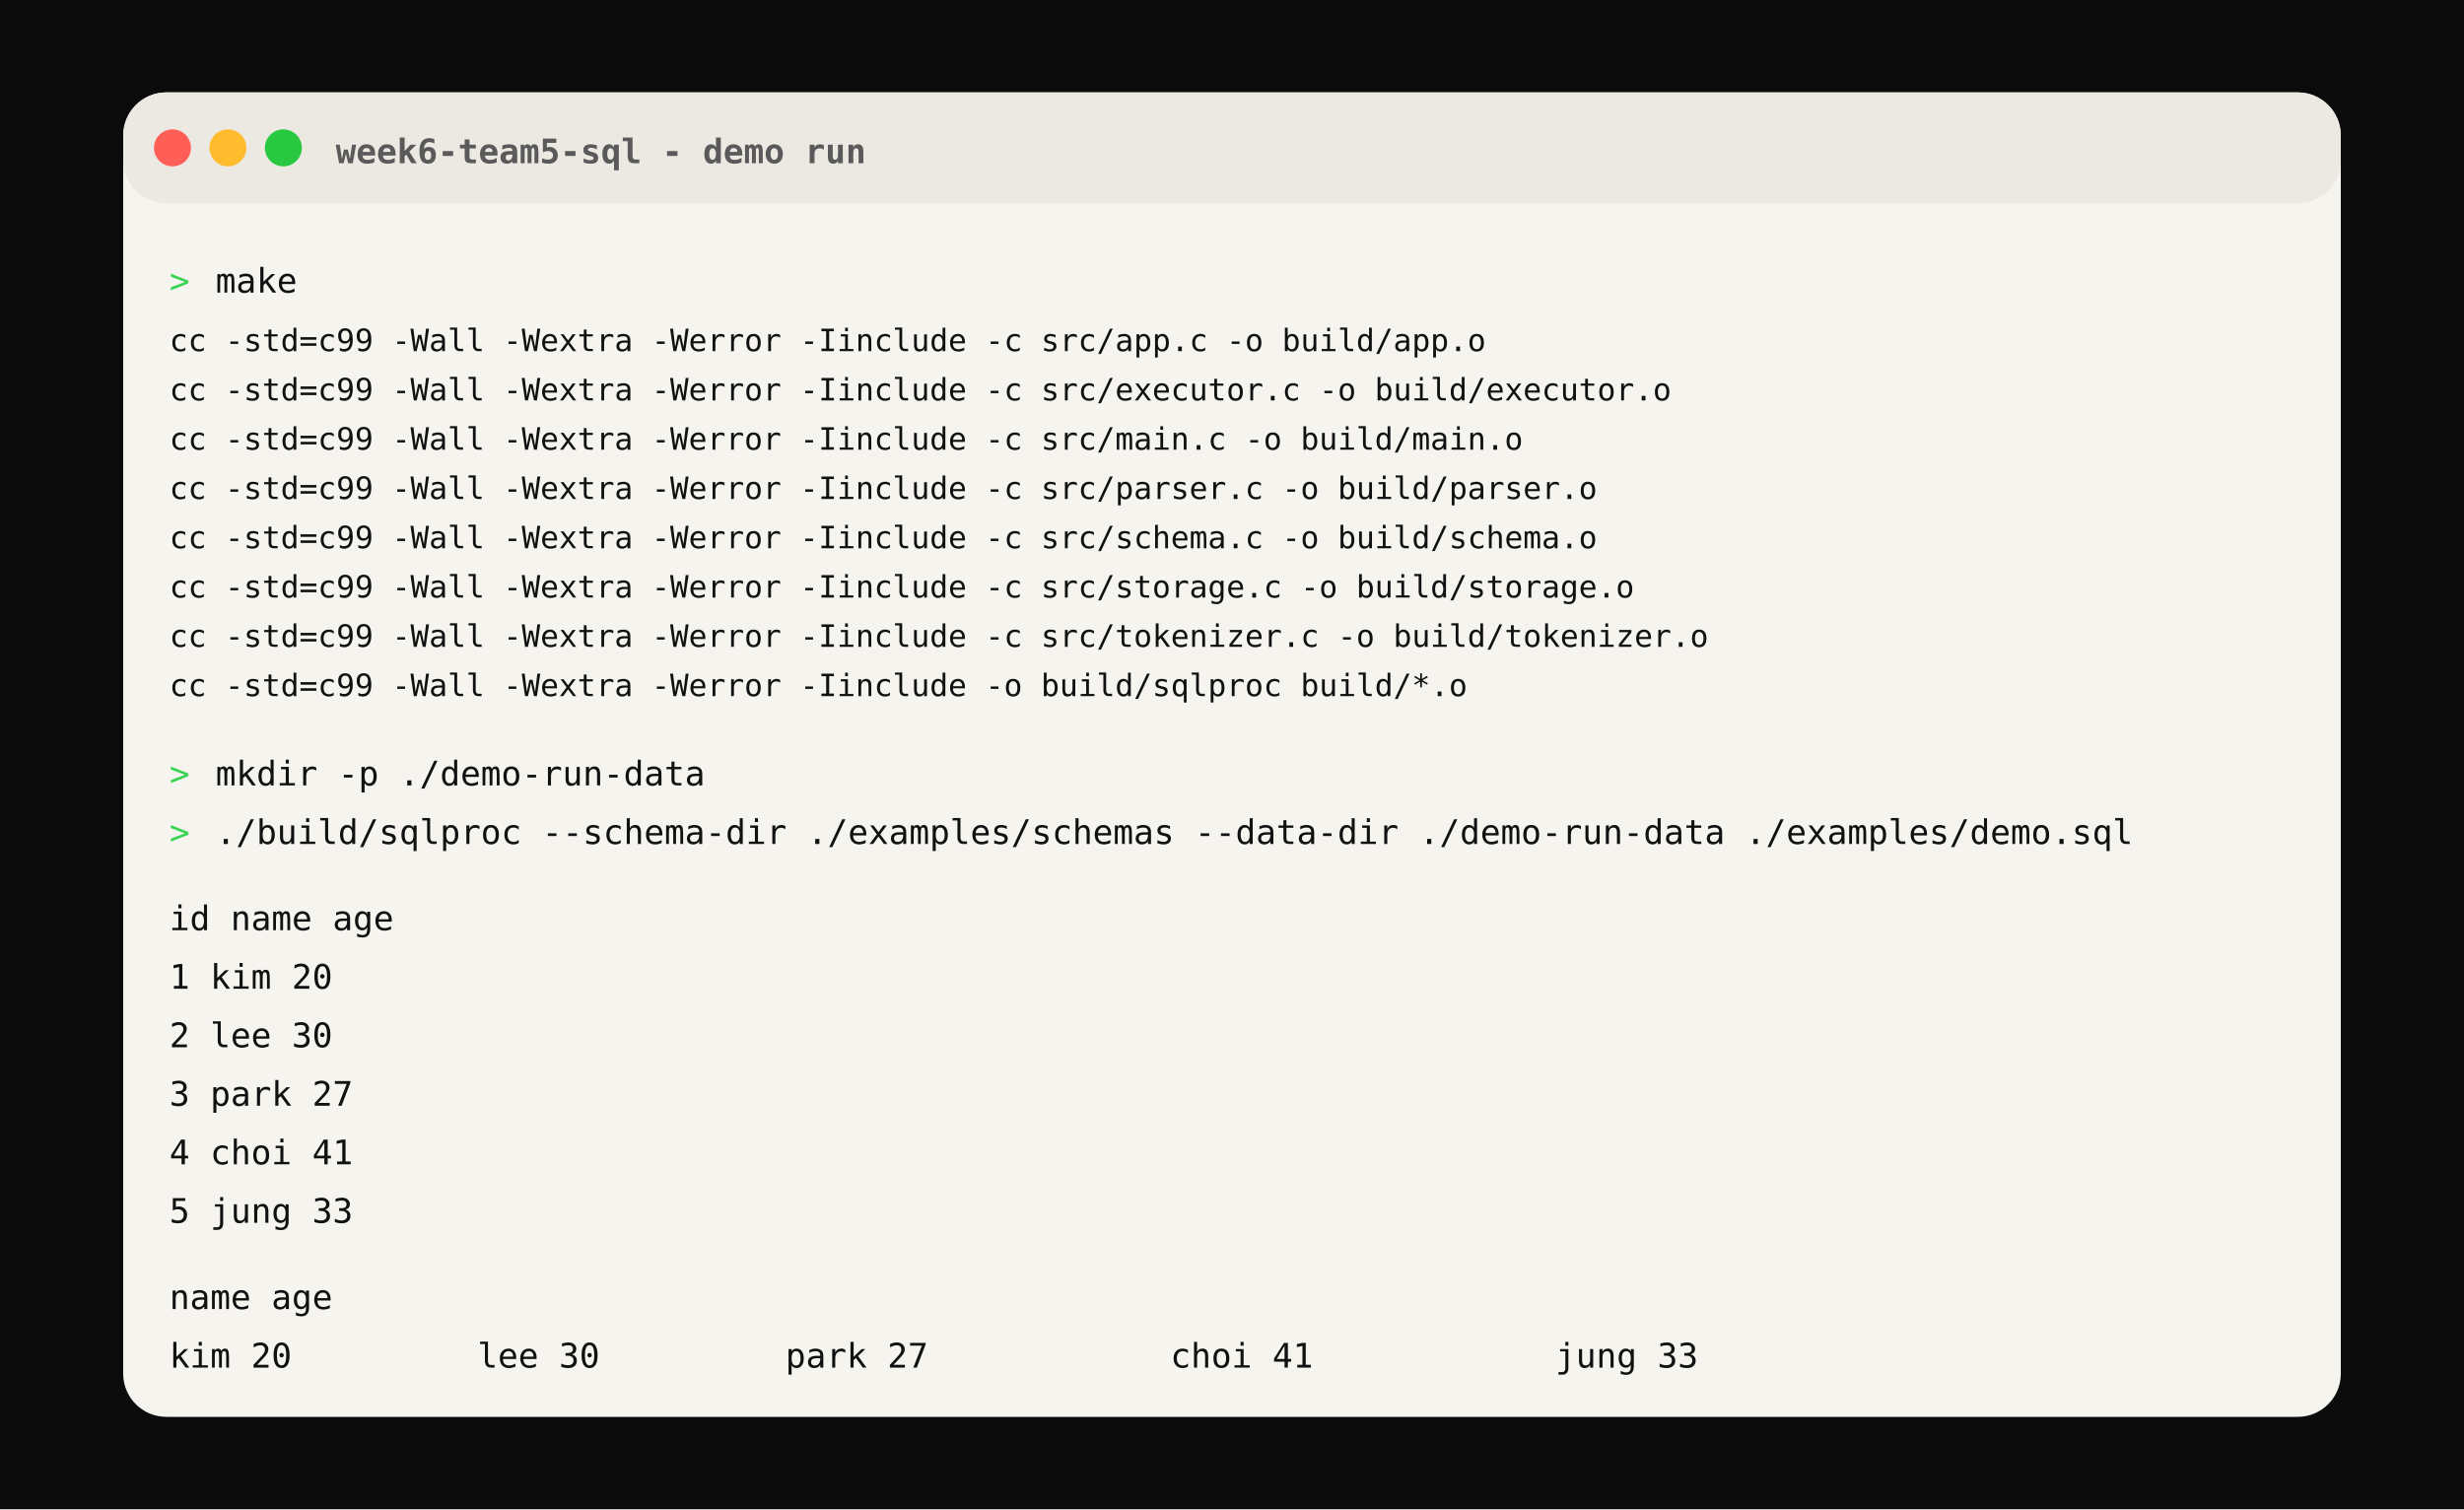
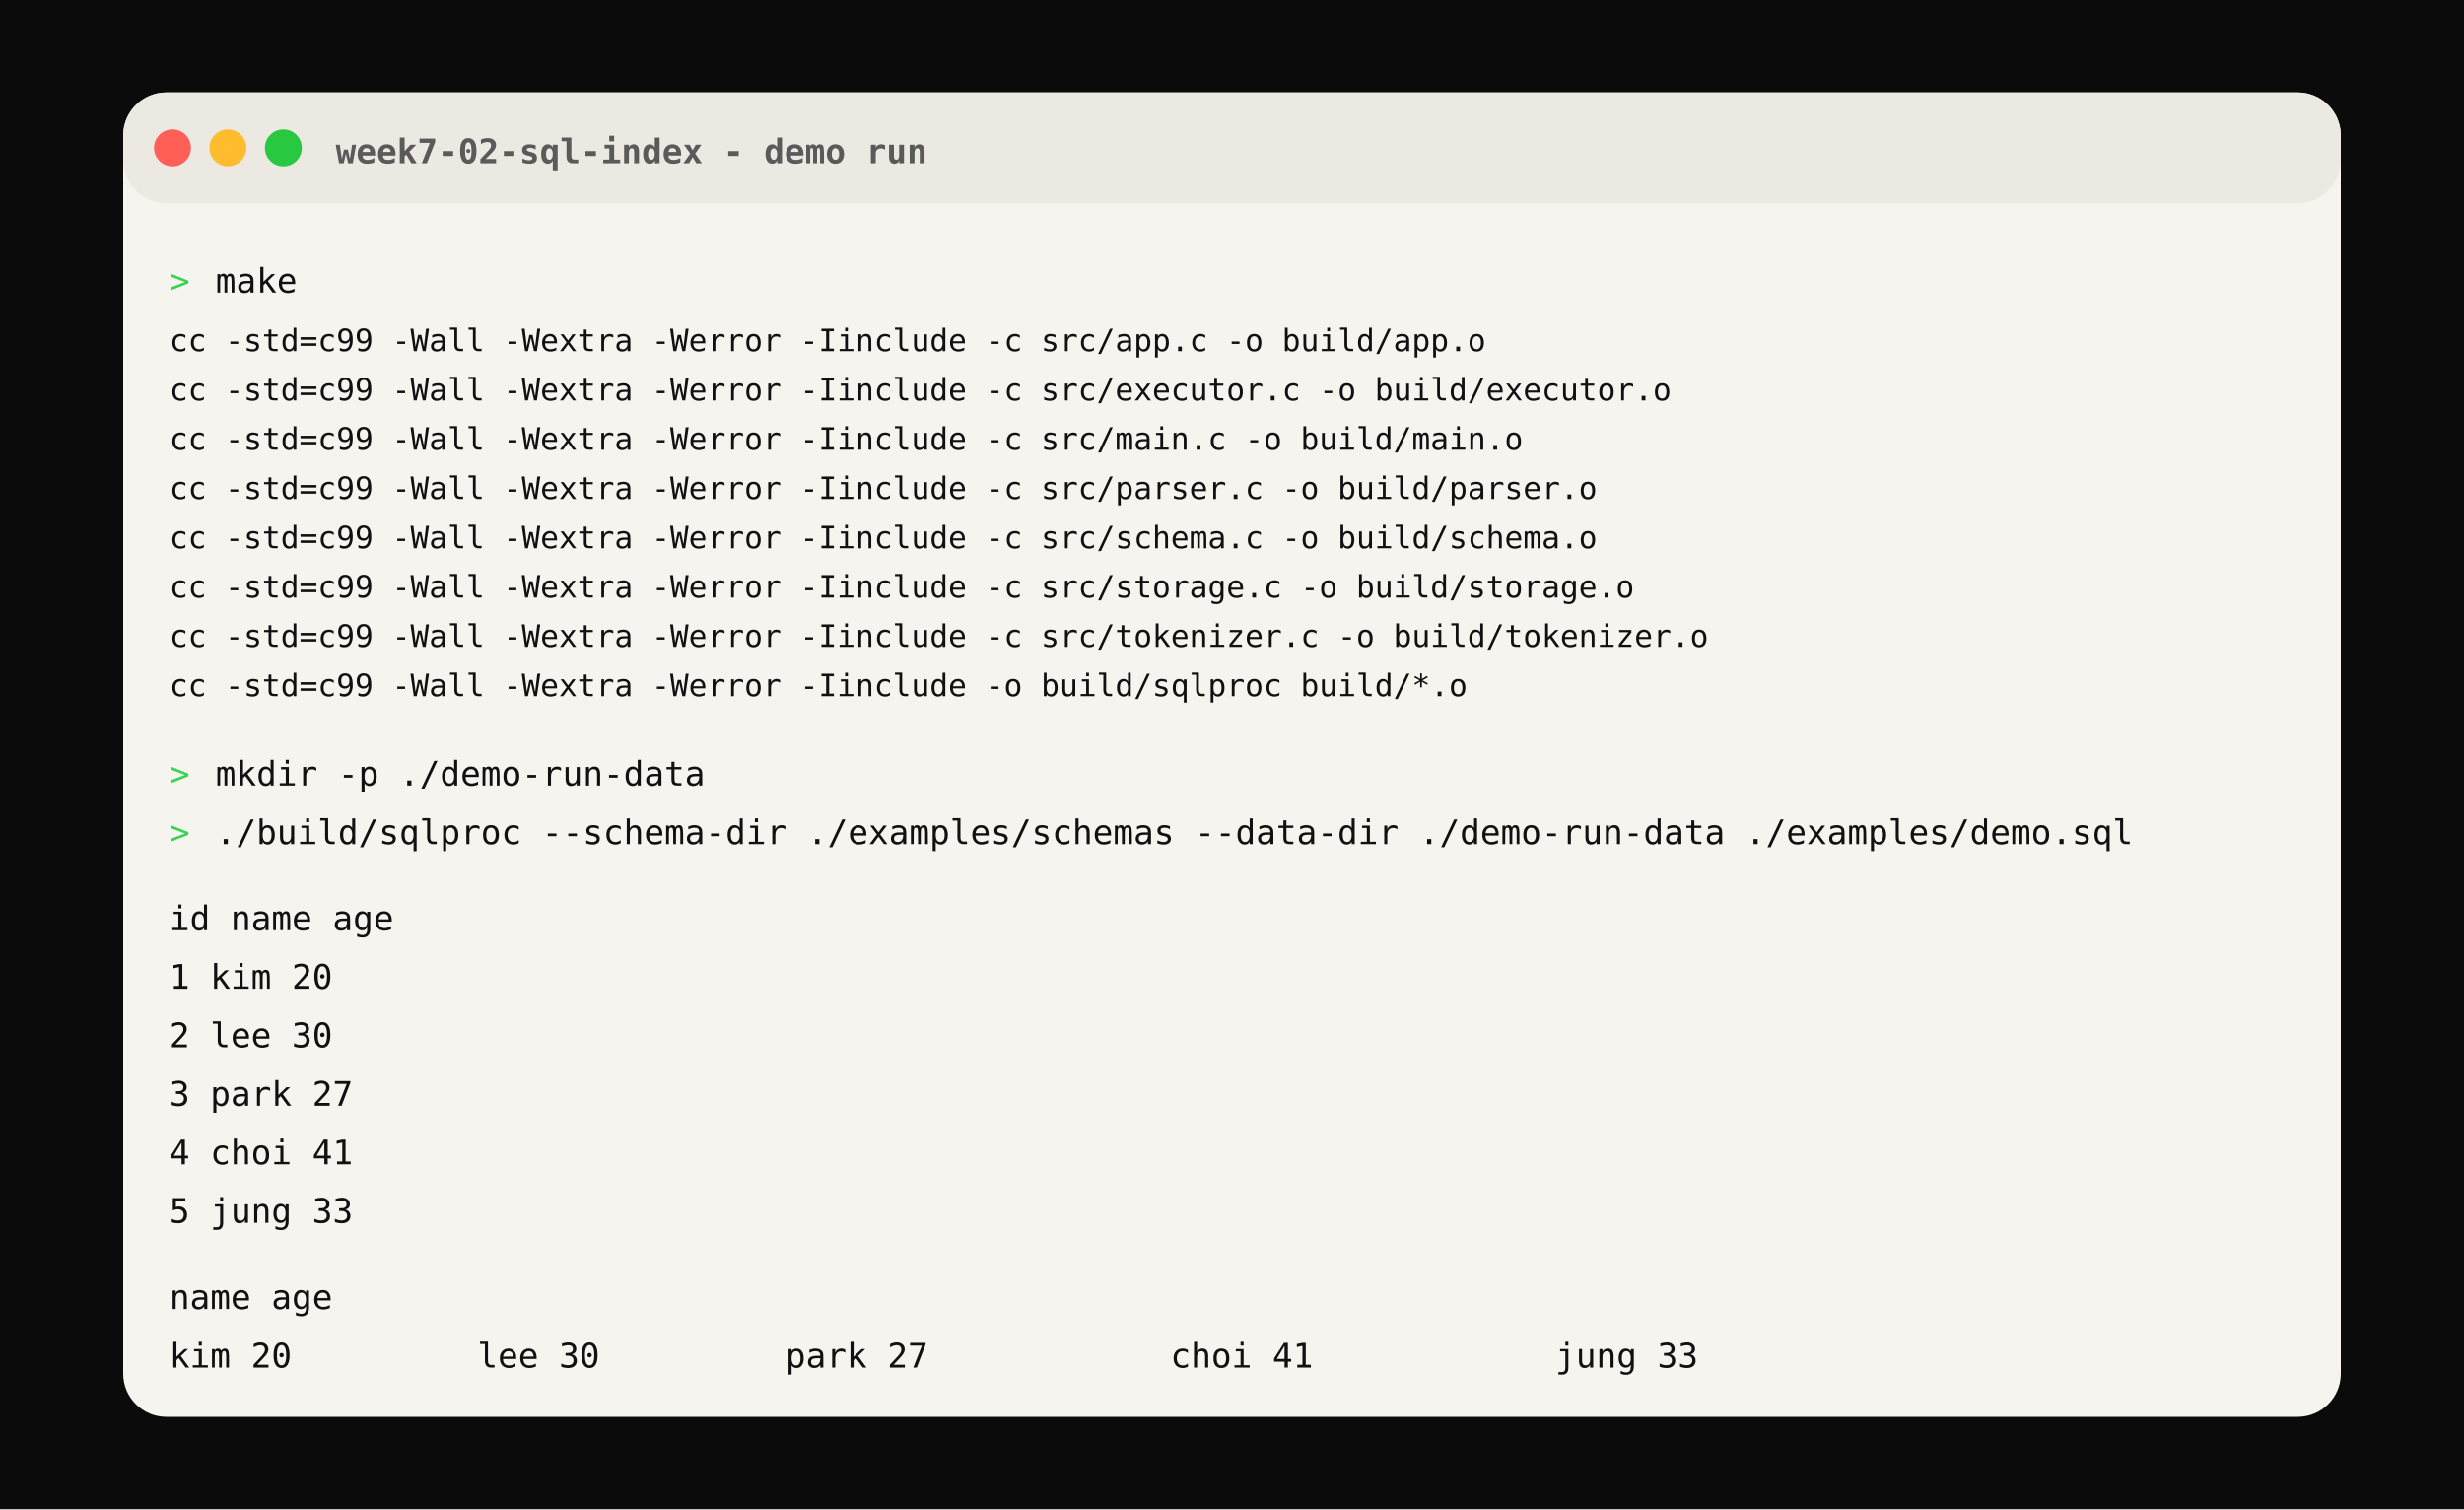
<svg xmlns="http://www.w3.org/2000/svg" width="1600" height="980" viewBox="0 0 1600 980" fill="none">
  <rect width="1600" height="980" fill="#0B0B0B" />
  <rect x="80" y="60" width="1440" height="860" rx="28" fill="#F6F4EF" />
  <rect x="80" y="60" width="1440" height="72" rx="28" fill="#ECE8E2" />
  <circle cx="112" cy="96" r="12" fill="#FF5F57" />
  <circle cx="148" cy="96" r="12" fill="#FEBC2E" />
  <circle cx="184" cy="96" r="12" fill="#28C840" />
-   <text x="218" y="106" fill="#5A5A5A" font-family="Menlo, Monaco, monospace" font-size="22" font-weight="700">week6-team5-sql - demo run</text>
+   <text x="218" y="106" fill="#5A5A5A" font-family="Menlo, Monaco, monospace" font-size="22" font-weight="700">week7-02-sql-index - demo run</text>
  <text x="110" y="190" fill="#39D353" font-family="Menlo, Monaco, monospace" font-size="22">&gt;</text>
  <text x="140" y="190" fill="#111111" font-family="Menlo, Monaco, monospace" font-size="22">make</text>
  <text x="110" y="228" fill="#111111" font-family="Menlo, Monaco, monospace" font-size="20">cc -std=c99 -Wall -Wextra -Werror -Iinclude -c src/app.c -o build/app.o</text>
  <text x="110" y="260" fill="#111111" font-family="Menlo, Monaco, monospace" font-size="20">cc -std=c99 -Wall -Wextra -Werror -Iinclude -c src/executor.c -o build/executor.o</text>
  <text x="110" y="292" fill="#111111" font-family="Menlo, Monaco, monospace" font-size="20">cc -std=c99 -Wall -Wextra -Werror -Iinclude -c src/main.c -o build/main.o</text>
  <text x="110" y="324" fill="#111111" font-family="Menlo, Monaco, monospace" font-size="20">cc -std=c99 -Wall -Wextra -Werror -Iinclude -c src/parser.c -o build/parser.o</text>
  <text x="110" y="356" fill="#111111" font-family="Menlo, Monaco, monospace" font-size="20">cc -std=c99 -Wall -Wextra -Werror -Iinclude -c src/schema.c -o build/schema.o</text>
  <text x="110" y="388" fill="#111111" font-family="Menlo, Monaco, monospace" font-size="20">cc -std=c99 -Wall -Wextra -Werror -Iinclude -c src/storage.c -o build/storage.o</text>
  <text x="110" y="420" fill="#111111" font-family="Menlo, Monaco, monospace" font-size="20">cc -std=c99 -Wall -Wextra -Werror -Iinclude -c src/tokenizer.c -o build/tokenizer.o</text>
  <text x="110" y="452" fill="#111111" font-family="Menlo, Monaco, monospace" font-size="20">cc -std=c99 -Wall -Wextra -Werror -Iinclude -o build/sqlproc build/*.o</text>
  <text x="110" y="510" fill="#39D353" font-family="Menlo, Monaco, monospace" font-size="22">&gt;</text>
  <text x="140" y="510" fill="#111111" font-family="Menlo, Monaco, monospace" font-size="22">mkdir -p ./demo-run-data</text>
  <text x="110" y="548" fill="#39D353" font-family="Menlo, Monaco, monospace" font-size="22">&gt;</text>
  <text x="140" y="548" fill="#111111" font-family="Menlo, Monaco, monospace" font-size="22">./build/sqlproc --schema-dir ./examples/schemas --data-dir ./demo-run-data ./examples/demo.sql</text>
  <text x="110" y="604" fill="#111111" font-family="Menlo, Monaco, monospace" font-size="22">id      name    age</text>
  <text x="110" y="642" fill="#111111" font-family="Menlo, Monaco, monospace" font-size="22">1       kim     20</text>
  <text x="110" y="680" fill="#111111" font-family="Menlo, Monaco, monospace" font-size="22">2       lee     30</text>
  <text x="110" y="718" fill="#111111" font-family="Menlo, Monaco, monospace" font-size="22">3       park    27</text>
  <text x="110" y="756" fill="#111111" font-family="Menlo, Monaco, monospace" font-size="22">4       choi    41</text>
  <text x="110" y="794" fill="#111111" font-family="Menlo, Monaco, monospace" font-size="22">5       jung    33</text>
  <text x="110" y="850" fill="#111111" font-family="Menlo, Monaco, monospace" font-size="22">name    age</text>
  <text x="110" y="888" fill="#111111" font-family="Menlo, Monaco, monospace" font-size="22">kim     20</text>
  <text x="310" y="888" fill="#111111" font-family="Menlo, Monaco, monospace" font-size="22">lee     30</text>
  <text x="510" y="888" fill="#111111" font-family="Menlo, Monaco, monospace" font-size="22">park    27</text>
  <text x="760" y="888" fill="#111111" font-family="Menlo, Monaco, monospace" font-size="22">choi    41</text>
  <text x="1010" y="888" fill="#111111" font-family="Menlo, Monaco, monospace" font-size="22">jung    33</text>
</svg>
